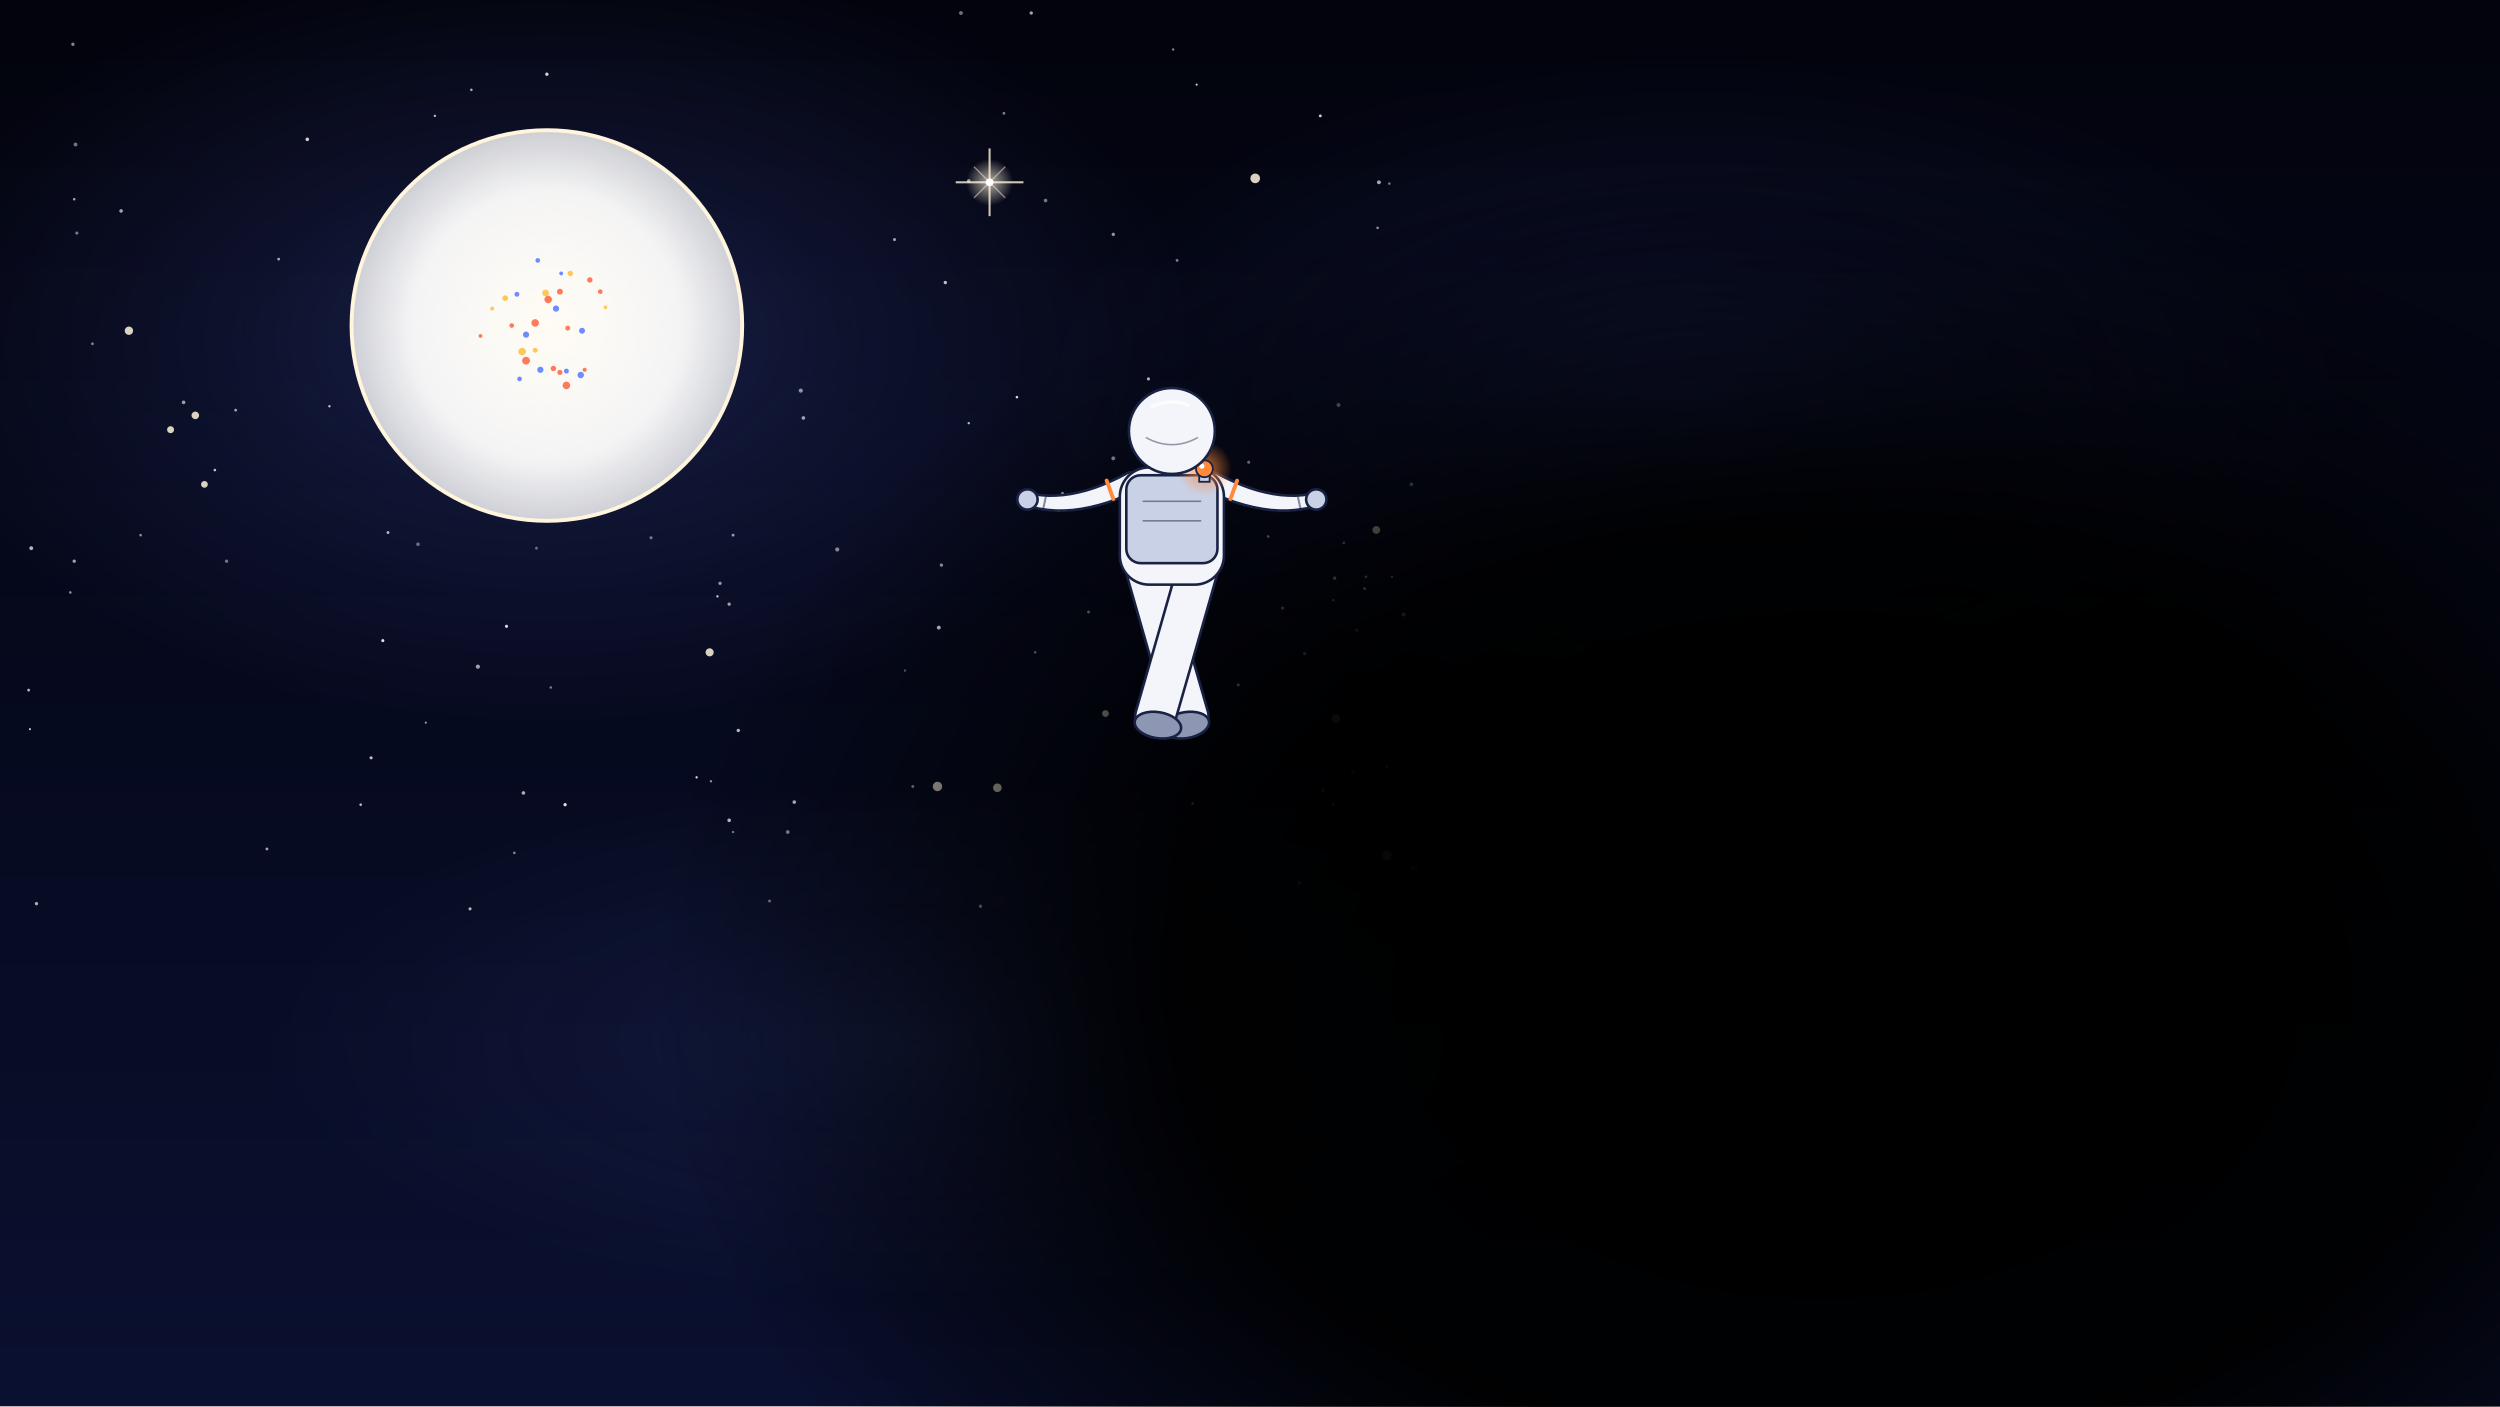
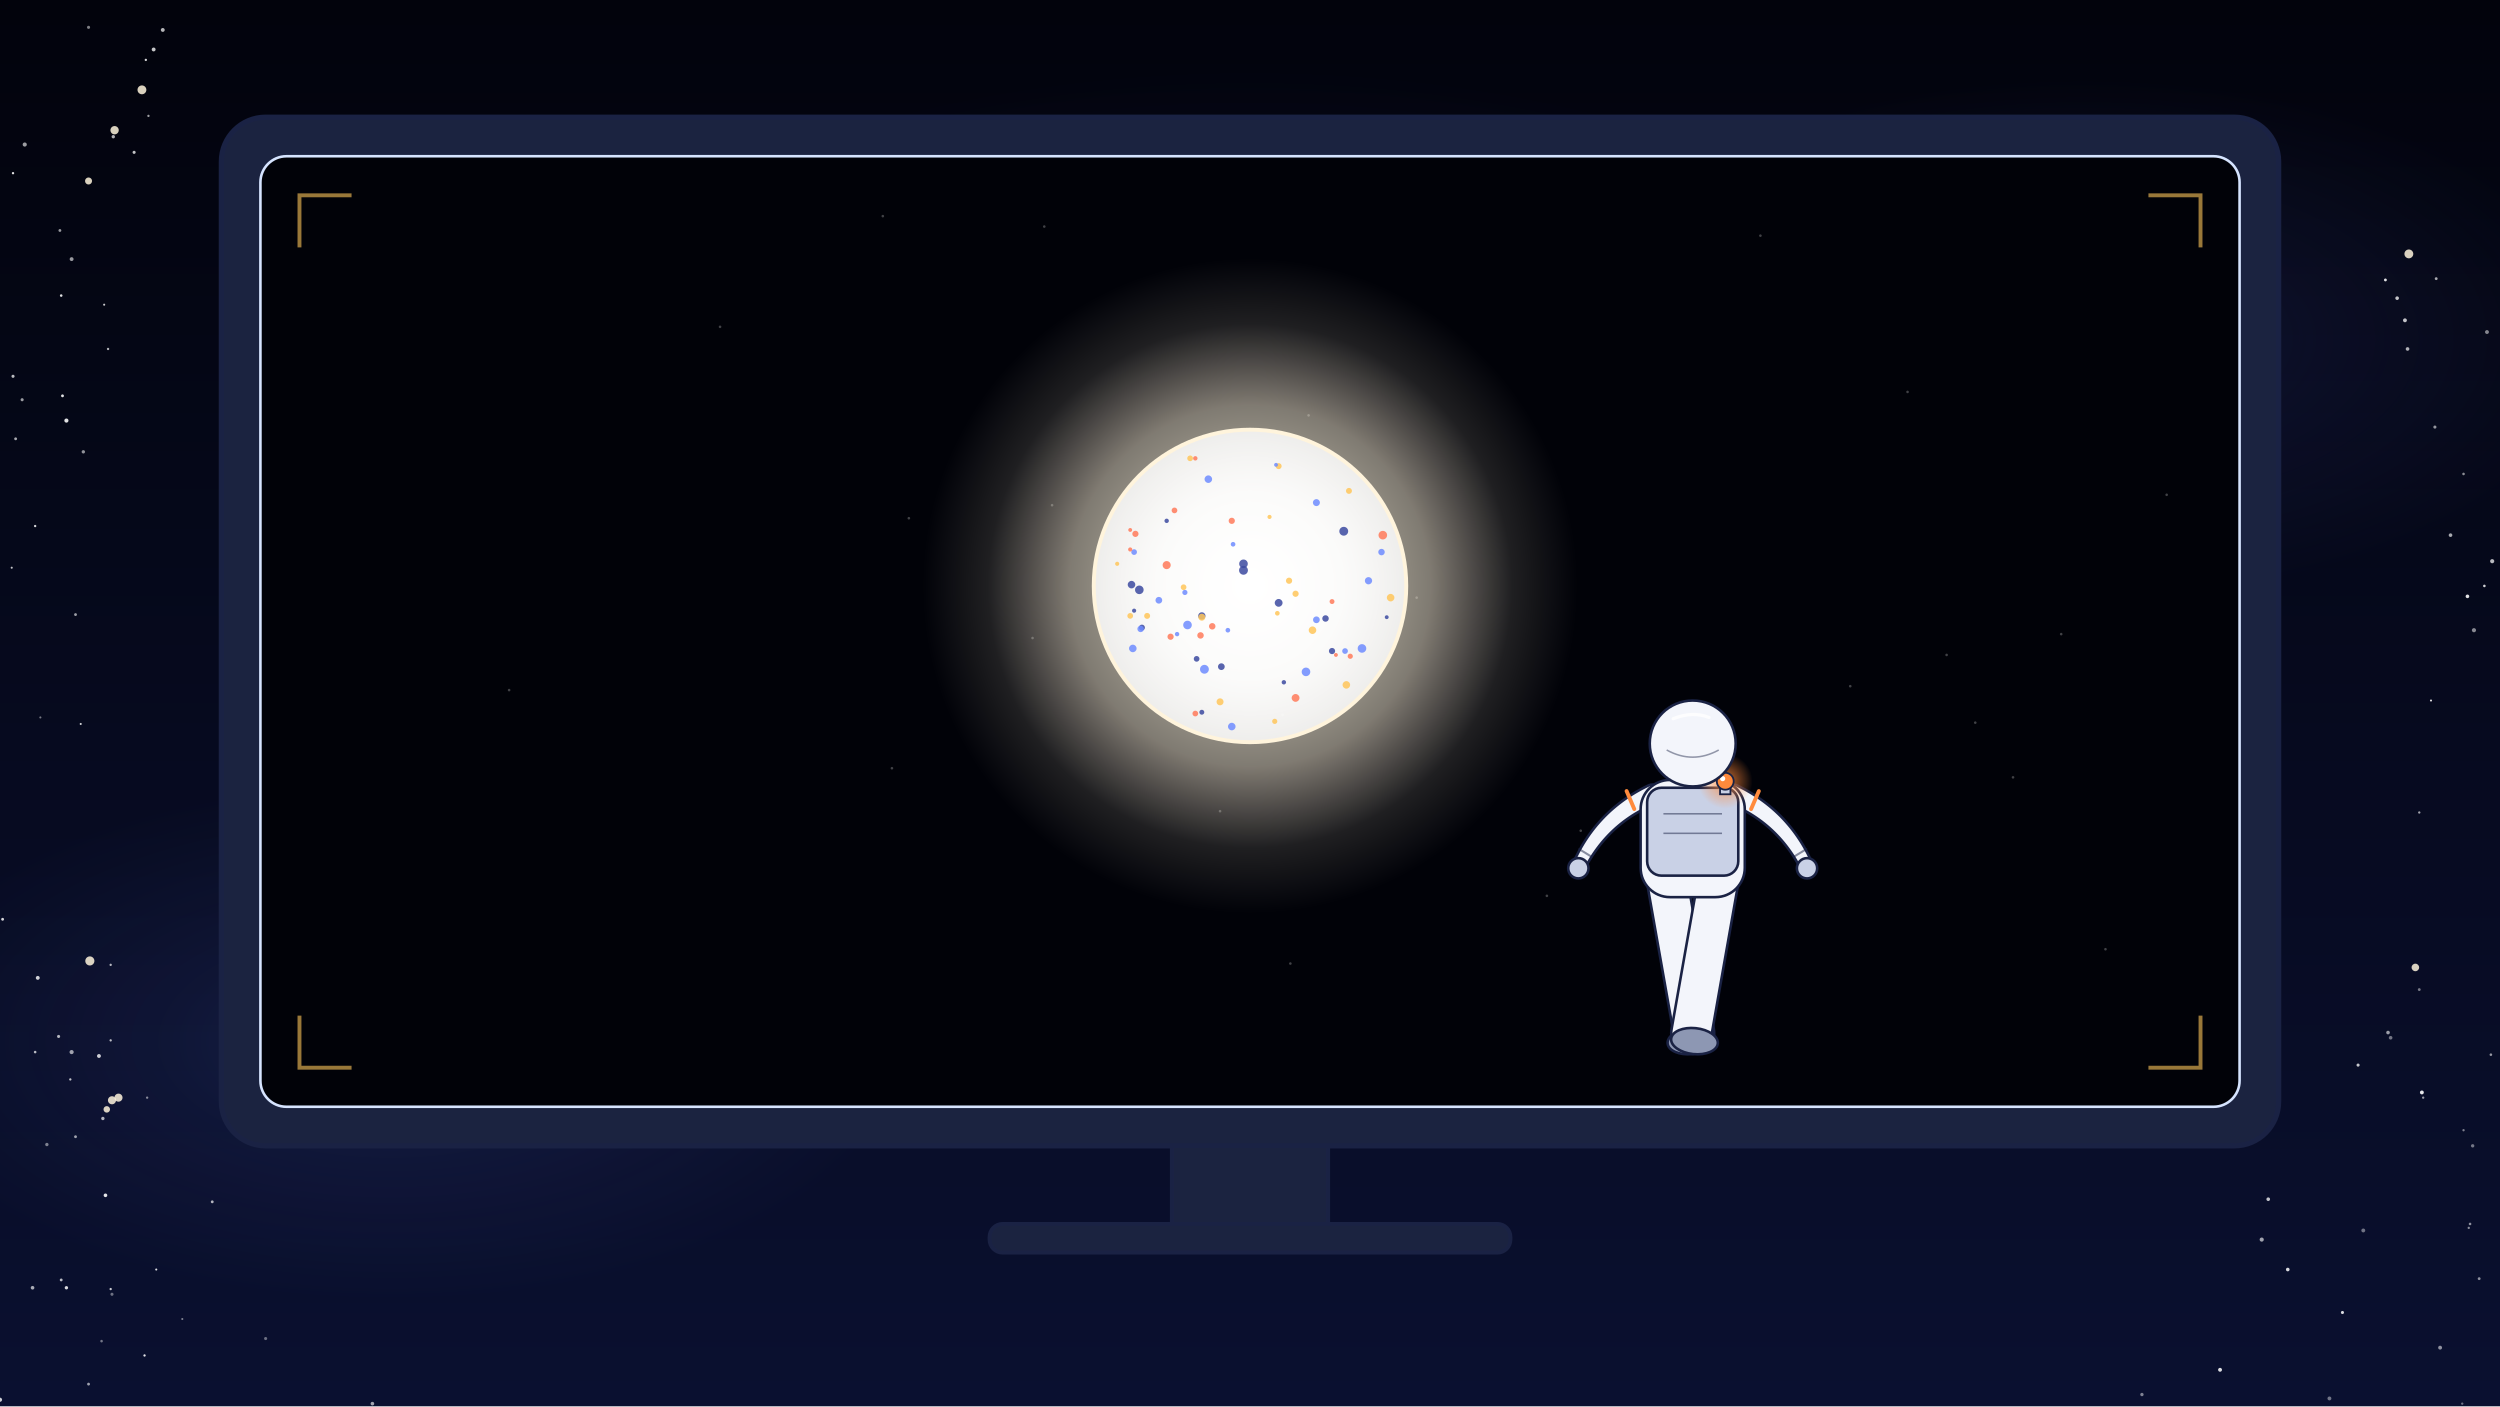
<svg xmlns="http://www.w3.org/2000/svg" viewBox="0 0 1920 1080" width="1920" height="1080">
  <defs>
-     <linearGradient id="u083lg1" x1="0" y1="0" x2="0" y2="1">
+     <linearGradient id="u082lg1" x1="0" y1="0" x2="0" y2="1">
      <stop offset="0" stop-color="#02030c" />
      <stop offset="1" stop-color="#0a1030" />
    </linearGradient>
-     <radialGradient id="u083rg2">
+     <radialGradient id="u082rg2">
+       <stop offset="0" stop-color="#2a3a88" stop-opacity="1" />
+       <stop offset="0.45" stop-color="#2a3a88" stop-opacity="0.45" />
+       <stop offset="1" stop-color="#2a3a88" stop-opacity="0" />
+     </radialGradient>
+     <radialGradient id="u082rg3">
+       <stop offset="0" stop-color="#6f8cff" stop-opacity="1" />
+       <stop offset="0.45" stop-color="#6f8cff" stop-opacity="0.45" />
+       <stop offset="1" stop-color="#6f8cff" stop-opacity="0" />
+     </radialGradient>
+     <radialGradient id="u082rg4">
      <stop offset="0" stop-color="#3c4aa0" stop-opacity="1" />
      <stop offset="0.45" stop-color="#3c4aa0" stop-opacity="0.45" />
      <stop offset="1" stop-color="#3c4aa0" stop-opacity="0" />
    </radialGradient>
-     <radialGradient id="u083rg3">
-       <stop offset="0" stop-color="#2a3a88" stop-opacity="1" />
-       <stop offset="0.45" stop-color="#2a3a88" stop-opacity="0.45" />
-       <stop offset="1" stop-color="#2a3a88" stop-opacity="0" />
-     </radialGradient>
-     <radialGradient id="u083rg4">
-       <stop offset="0" stop-color="#6f8cff" stop-opacity="1" />
-       <stop offset="0.45" stop-color="#6f8cff" stop-opacity="0.45" />
-       <stop offset="1" stop-color="#6f8cff" stop-opacity="0" />
-     </radialGradient>
-     <radialGradient id="u083rg5">
-       <stop offset="0" stop-color="#fff4dc" stop-opacity="0.7" />
+     <radialGradient id="u082rg5">
+       <stop offset="0" stop-color="#fff4dc" stop-opacity="0.9" />
+       <stop offset="0.55" stop-color="#fff4dc" stop-opacity="0.5" />
+       <stop offset="0.8" stop-color="#fff4dc" stop-opacity="0.12" />
      <stop offset="1" stop-color="#fff4dc" stop-opacity="0" />
    </radialGradient>
-     <radialGradient id="u083rg6">
-       <stop offset="0" stop-color="#000000" stop-opacity="1" />
-       <stop offset="0.55" stop-color="#000000" stop-opacity="0.95" />
-       <stop offset="1" stop-color="#000000" stop-opacity="0" />
-     </radialGradient>
-     <radialGradient id="u083rg7">
+     <radialGradient id="u082rg6">
      <stop offset="0" stop-color="#ffffff" stop-opacity="1" />
-       <stop offset="0.7" stop-color="#ffffff" stop-opacity="0.95" />
-       <stop offset="1" stop-color="#ffffff" stop-opacity="0.8" />
-     </radialGradient>
-     <radialGradient id="u083rg8">
-       <stop offset="0" stop-color="#fff4dc" stop-opacity="0.6" />
-       <stop offset="1" stop-color="#fff4dc" stop-opacity="0" />
-     </radialGradient>
-     <radialGradient id="u083rg9">
+       <stop offset="0.6" stop-color="#ffffff" stop-opacity="0.95" />
+       <stop offset="1" stop-color="#ffffff" stop-opacity="0.85" />
+     </radialGradient>
+     <radialGradient id="u082rg7">
      <stop offset="0" stop-color="#ff8a3c" stop-opacity="0.8" />
      <stop offset="1" stop-color="#ff8a3c" stop-opacity="0" />
    </radialGradient>
  </defs>
-   <rect id="u083-sky-bg" width="1920" height="1080" fill="url(#u083lg1)" />
-   <g id="mv-drift-nebula-u083">
-     <ellipse cx="420" cy="260" rx="500" ry="300" fill="url(#u083rg2)" opacity="0.4" />
-   </g>
-   <ellipse cx="1300" cy="300" rx="500" ry="260" fill="url(#u083rg3)" opacity="0.3" />
-   <ellipse cx="700" cy="800" rx="500" ry="200" fill="url(#u083rg4)" opacity="0.12" />
-   <g id="u083-stars-bg">
-     <circle cx="546" cy="600" r="0.9" fill="#fff" opacity="0.59" />
-     <circle cx="54" cy="455" r="1.0" fill="#fff" opacity="0.55" />
-     <circle cx="901" cy="38" r="0.9" fill="#fff" opacity="0.55" />
-     <circle cx="893" cy="333" r="1.3" fill="#fff" opacity="0.85" />
-     <circle cx="253" cy="312" r="0.9" fill="#fff" opacity="0.79" />
-     <circle cx="22" cy="530" r="1.1" fill="#fff" opacity="0.69" />
-     <circle cx="205" cy="652" r="1.1" fill="#fff" opacity="0.63" />
-     <circle cx="1032" cy="417" r="1.1" fill="#fff" opacity="0.52" />
-     <circle cx="1002" cy="502" r="1.3" fill="#fff" opacity="0.68" />
-     <circle cx="1014" cy="89" r="1.1" fill="#fff" opacity="0.81" />
-     <circle cx="723" cy="434" r="1.3" fill="#fff" opacity="0.64" />
-     <circle cx="615" cy="300" r="1.6" fill="#fff" opacity="0.54" />
-     <circle cx="174" cy="431" r="1.3" fill="#fff" opacity="0.43" />
-     <circle cx="277" cy="618" r="1.0" fill="#fff" opacity="0.74" />
-     <circle cx="1069" cy="443" r="1.0" fill="#fff" opacity="0.69" />
-     <circle cx="327" cy="555" r="0.8" fill="#fff" opacity="0.62" />
-     <circle cx="695" cy="515" r="0.9" fill="#fff" opacity="0.43" />
-     <circle cx="500" cy="413" r="1.2" fill="#fff" opacity="0.43" />
-     <circle cx="294" cy="492" r="1.2" fill="#fff" opacity="0.87" />
-     <circle cx="57" cy="431" r="1.3" fill="#fff" opacity="0.62" />
-     <circle cx="71" cy="264" r="1.1" fill="#fff" opacity="0.48" />
-     <circle cx="919" cy="65" r="0.8" fill="#fff" opacity="0.85" />
-     <circle cx="1048" cy="452" r="1.2" fill="#fff" opacity="0.76" />
-     <circle cx="59" cy="179" r="1.2" fill="#fff" opacity="0.46" />
-     <circle cx="974" cy="412" r="1.0" fill="#fff" opacity="0.70" />
-     <circle cx="925" cy="453" r="1.5" fill="#fff" opacity="0.79" />
-     <circle cx="605" cy="639" r="1.5" fill="#fff" opacity="0.54" />
-     <circle cx="236" cy="107" r="1.4" fill="#fff" opacity="0.80" />
-     <circle cx="591" cy="692" r="1.1" fill="#fff" opacity="0.51" />
-     <circle cx="389" cy="481" r="1.2" fill="#fff" opacity="0.86" />
-     <circle cx="402" cy="609" r="1.4" fill="#fff" opacity="0.66" />
-     <circle cx="1078" cy="472" r="1.5" fill="#fff" opacity="0.90" />
-     <circle cx="781" cy="305" r="1.0" fill="#fff" opacity="0.87" />
-     <circle cx="395" cy="655" r="1.0" fill="#fff" opacity="0.51" />
-     <circle cx="1024" cy="461" r="0.9" fill="#fff" opacity="0.63" />
-     <circle cx="721" cy="482" r="1.5" fill="#fff" opacity="0.89" />
-     <circle cx="1084" cy="372" r="1.4" fill="#fff" opacity="0.47" />
-     <circle cx="214" cy="199" r="1.1" fill="#fff" opacity="0.62" />
-     <circle cx="951" cy="526" r="1.2" fill="#fff" opacity="0.88" />
-     <circle cx="1088" cy="666" r="1.0" fill="#fff" opacity="0.56" />
-     <circle cx="58" cy="111" r="1.5" fill="#fff" opacity="0.44" />
-     <circle cx="738" cy="10" r="1.5" fill="#fff" opacity="0.43" />
-     <circle cx="701" cy="604" r="1.1" fill="#fff" opacity="0.63" />
-     <circle cx="1016" cy="607" r="1.5" fill="#fff" opacity="0.69" />
-     <circle cx="916" cy="617" r="1.2" fill="#fff" opacity="0.74" />
-     <circle cx="744" cy="139" r="1.4" fill="#fff" opacity="0.60" />
-     <circle cx="855" cy="352" r="1.5" fill="#fff" opacity="0.61" />
-     <circle cx="855" cy="180" r="1.3" fill="#fff" opacity="0.57" />
-     <circle cx="56" cy="34" r="1.3" fill="#fff" opacity="0.51" />
-     <circle cx="321" cy="418" r="1.4" fill="#fff" opacity="0.40" />
-     <circle cx="423" cy="528" r="1.0" fill="#fff" opacity="0.45" />
-     <circle cx="1028" cy="311" r="1.5" fill="#fff" opacity="0.42" />
-     <circle cx="551" cy="458" r="0.9" fill="#fff" opacity="0.79" />
-     <circle cx="567" cy="561" r="1.3" fill="#fff" opacity="0.76" />
-     <circle cx="1039" cy="593" r="1.6" fill="#fff" opacity="0.45" />
-     <circle cx="108" cy="411" r="1.0" fill="#fff" opacity="0.55" />
-     <circle cx="535" cy="597" r="0.9" fill="#fff" opacity="0.87" />
-     <circle cx="361" cy="698" r="1.2" fill="#fff" opacity="0.69" />
-     <circle cx="298" cy="409" r="1.1" fill="#fff" opacity="0.73" />
-     <circle cx="24" cy="421" r="1.5" fill="#fff" opacity="0.69" />
-     <circle cx="744" cy="325" r="0.9" fill="#fff" opacity="0.74" />
-     <circle cx="93" cy="162" r="1.4" fill="#fff" opacity="0.62" />
-     <circle cx="560" cy="464" r="1.3" fill="#fff" opacity="0.60" />
-     <circle cx="803" cy="154" r="1.4" fill="#fff" opacity="0.45" />
-     <circle cx="165" cy="361" r="1.0" fill="#fff" opacity="0.76" />
-     <circle cx="924" cy="339" r="0.9" fill="#fff" opacity="0.40" />
-     <circle cx="434" cy="618" r="1.3" fill="#fff" opacity="0.85" />
-     <circle cx="887" cy="525" r="1.4" fill="#fff" opacity="0.44" />
-     <circle cx="285" cy="582" r="1.2" fill="#fff" opacity="0.74" />
-     <circle cx="687" cy="184" r="1.2" fill="#fff" opacity="0.60" />
-     <circle cx="412" cy="421" r="1.1" fill="#fff" opacity="0.41" />
-     <circle cx="795" cy="501" r="0.9" fill="#fff" opacity="0.65" />
-     <circle cx="792" cy="10" r="1.3" fill="#fff" opacity="0.64" />
-     <circle cx="813" cy="392" r="1.3" fill="#fff" opacity="0.74" />
-     <circle cx="919" cy="425" r="1.1" fill="#fff" opacity="0.55" />
-     <circle cx="882" cy="291" r="1.2" fill="#fff" opacity="0.83" />
-     <circle cx="420" cy="57" r="1.3" fill="#fff" opacity="0.83" />
-     <circle cx="904" cy="200" r="1.1" fill="#fff" opacity="0.48" />
-     <circle cx="1059" cy="140" r="1.5" fill="#fff" opacity="0.65" />
-     <circle cx="816" cy="379" r="1.2" fill="#fff" opacity="0.70" />
-     <circle cx="1024" cy="618" r="1.1" fill="#fff" opacity="0.86" />
-     <circle cx="367" cy="512" r="1.6" fill="#fff" opacity="0.62" />
-     <circle cx="771" cy="87" r="1.1" fill="#fff" opacity="0.48" />
-     <circle cx="1085" cy="667" r="1.2" fill="#fff" opacity="0.79" />
-     <circle cx="334" cy="89" r="0.9" fill="#fff" opacity="0.75" />
-     <circle cx="563" cy="639" r="0.9" fill="#fff" opacity="0.51" />
-     <circle cx="1042" cy="484" r="1.3" fill="#fff" opacity="0.52" />
-     <circle cx="563" cy="411" r="1.1" fill="#fff" opacity="0.59" />
-     <circle cx="836" cy="470" r="1.1" fill="#fff" opacity="0.59" />
-     <circle cx="553" cy="448" r="1.3" fill="#fff" opacity="0.56" />
-     <circle cx="181" cy="315" r="1.1" fill="#fff" opacity="0.61" />
-     <circle cx="1025" cy="444" r="1.3" fill="#fff" opacity="0.75" />
-     <circle cx="959" cy="355" r="1.2" fill="#fff" opacity="0.68" />
-     <circle cx="57" cy="153" r="1.0" fill="#fff" opacity="0.64" />
-     <circle cx="985" cy="467" r="1.2" fill="#fff" opacity="0.62" />
-     <circle cx="726" cy="217" r="1.3" fill="#fff" opacity="0.75" />
-     <circle cx="23" cy="560" r="0.8" fill="#fff" opacity="0.82" />
-     <circle cx="1065" cy="589" r="1.2" fill="#fff" opacity="0.66" />
-     <circle cx="643" cy="422" r="1.6" fill="#fff" opacity="0.51" />
-     <circle cx="617" cy="321" r="1.4" fill="#fff" opacity="0.61" />
-     <circle cx="1058" cy="175" r="1.0" fill="#fff" opacity="0.58" />
-     <circle cx="753" cy="696" r="1.3" fill="#fff" opacity="0.66" />
-     <circle cx="998" cy="678" r="1.6" fill="#fff" opacity="0.78" />
-     <circle cx="141" cy="309" r="1.4" fill="#fff" opacity="0.59" />
-     <circle cx="560" cy="630" r="1.4" fill="#fff" opacity="0.76" />
-     <circle cx="28" cy="694" r="1.3" fill="#fff" opacity="0.66" />
-     <circle cx="362" cy="69" r="1.0" fill="#fff" opacity="0.65" />
-     <circle cx="1067" cy="141" r="1.0" fill="#fff" opacity="0.46" />
-     <circle cx="610" cy="616" r="1.4" fill="#fff" opacity="0.79" />
-     <circle cx="1049" cy="443" r="1.0" fill="#fff" opacity="0.78" />
-   </g>
-   <g id="mv-glint-s1-u083">
-     <circle cx="766" cy="605" r="3.3" fill="#fff4dc" opacity=".85" />
-     <circle cx="1026" cy="552" r="3.3" fill="#fff4dc" opacity=".85" />
-     <circle cx="99" cy="254" r="3.2" fill="#fff4dc" opacity=".85" />
-     <circle cx="964" cy="137" r="3.7" fill="#fff4dc" opacity=".85" />
-   </g>
-   <g id="mv-glint-s2-u083">
-     <circle cx="720" cy="604" r="3.6" fill="#fff4dc" opacity=".85" />
-     <circle cx="545" cy="501" r="3.1" fill="#fff4dc" opacity=".85" />
-     <circle cx="131" cy="330" r="2.7" fill="#fff4dc" opacity=".85" />
-     <circle cx="1057" cy="407" r="3.0" fill="#fff4dc" opacity=".85" />
-   </g>
-   <g id="mv-glint-s3-u083">
-     <circle cx="157" cy="372" r="2.6" fill="#fff4dc" opacity=".85" />
-     <circle cx="1065" cy="657" r="3.6" fill="#fff4dc" opacity=".85" />
-     <circle cx="849" cy="548" r="2.6" fill="#fff4dc" opacity=".85" />
-     <circle cx="150" cy="319" r="2.9" fill="#fff4dc" opacity=".85" />
+   <rect id="u082-sky-bg" width="1920" height="1080" fill="url(#u082lg1)" />
+   <g id="mv-drift-nebula-u082">
+     <ellipse cx="960" cy="470" rx="700" ry="420" fill="url(#u082rg2)" opacity="0.35" />
+   </g>
+   <ellipse cx="300" cy="800" rx="400" ry="200" fill="url(#u082rg3)" opacity="0.15" />
+   <ellipse cx="1600" cy="260" rx="400" ry="200" fill="url(#u082rg4)" opacity="0.25" />
+   <g id="u082-stars-bg">
+     <circle cx="51" cy="323" r="1.6" fill="#fff" opacity="0.88" />
+     <circle cx="10" cy="133" r="0.9" fill="#fff" opacity="0.89" />
+     <circle cx="51" cy="989" r="1.3" fill="#fff" opacity="0.85" />
+     <circle cx="1899" cy="880" r="1.3" fill="#fff" opacity="0.44" />
+     <circle cx="1904" cy="982" r="1.1" fill="#fff" opacity="0.54" />
+     <circle cx="1705" cy="1052" r="1.5" fill="#fff" opacity="0.86" />
+     <circle cx="1832" cy="215" r="1.1" fill="#fff" opacity="0.89" />
+     <circle cx="1841" cy="229" r="1.4" fill="#fff" opacity="0.76" />
+     <circle cx="1867" cy="538" r="0.8" fill="#fff" opacity="0.86" />
+     <circle cx="46" cy="177" r="1.1" fill="#fff" opacity="0.59" />
+     <circle cx="19" cy="111" r="1.6" fill="#fff" opacity="0.61" />
+     <circle cx="2" cy="706" r="1.1" fill="#fff" opacity="0.83" />
+     <circle cx="9" cy="436" r="0.8" fill="#fff" opacity="0.76" />
+     <circle cx="1799" cy="1008" r="1.2" fill="#fff" opacity="0.84" />
+     <circle cx="1834" cy="793" r="1.4" fill="#fff" opacity="0.60" />
+     <circle cx="1858" cy="760" r="1.1" fill="#fff" opacity="0.45" />
+     <circle cx="163" cy="923" r="1.1" fill="#fff" opacity="0.69" />
+     <circle cx="1892" cy="868" r="0.9" fill="#fff" opacity="0.48" />
+     <circle cx="29" cy="751" r="1.5" fill="#fff" opacity="0.81" />
+     <circle cx="78" cy="1030" r="1.0" fill="#fff" opacity="0.43" />
+     <circle cx="10" cy="289" r="1.2" fill="#fff" opacity="0.73" />
+     <circle cx="79" cy="859" r="1.3" fill="#fff" opacity="0.69" />
+     <circle cx="1811" cy="818" r="1.2" fill="#fff" opacity="0.77" />
+     <circle cx="12" cy="337" r="1.1" fill="#fff" opacity="0.65" />
+     <circle cx="1908" cy="450" r="1.0" fill="#fff" opacity="0.81" />
+     <circle cx="1815" cy="945" r="1.5" fill="#fff" opacity="0.42" />
+     <circle cx="114" cy="89" r="0.9" fill="#fff" opacity="0.61" />
+     <circle cx="1836" cy="797" r="1.4" fill="#fff" opacity="0.43" />
+     <circle cx="1849" cy="268" r="1.4" fill="#fff" opacity="0.68" />
+     <circle cx="1900" cy="484" r="1.6" fill="#fff" opacity="0.52" />
+     <circle cx="1914" cy="431" r="1.6" fill="#fff" opacity="0.72" />
+     <circle cx="62" cy="556" r="0.8" fill="#fff" opacity="0.82" />
+     <circle cx="48" cy="304" r="1.1" fill="#fff" opacity="0.88" />
+     <circle cx="1871" cy="214" r="1.1" fill="#fff" opacity="0.65" />
+     <circle cx="55" cy="808" r="1.6" fill="#fff" opacity="0.61" />
+     <circle cx="1870" cy="328" r="1.2" fill="#fff" opacity="0.57" />
+     <circle cx="83" cy="268" r="0.9" fill="#fff" opacity="0.71" />
+     <circle cx="1913" cy="810" r="1.0" fill="#fff" opacity="0.58" />
+     <circle cx="86" cy="994" r="1.2" fill="#fff" opacity="0.41" />
+     <circle cx="55" cy="199" r="1.5" fill="#fff" opacity="0.59" />
+     <circle cx="1742" cy="921" r="1.4" fill="#fff" opacity="0.76" />
+     <circle cx="1645" cy="1071" r="1.3" fill="#fff" opacity="0.48" />
+     <circle cx="1757" cy="975" r="1.4" fill="#fff" opacity="0.84" />
+     <circle cx="80" cy="234" r="0.8" fill="#fff" opacity="0.79" />
+     <circle cx="27" cy="808" r="1.0" fill="#fff" opacity="0.72" />
+     <circle cx="112" cy="46" r="0.9" fill="#fff" opacity="0.84" />
+     <circle cx="47" cy="227" r="1.0" fill="#fff" opacity="0.86" />
+     <circle cx="1874" cy="1035" r="1.5" fill="#fff" opacity="0.54" />
+     <circle cx="1897" cy="940" r="1.0" fill="#fff" opacity="0.55" />
+     <circle cx="64" cy="347" r="1.3" fill="#fff" opacity="0.56" />
+     <circle cx="140" cy="1013" r="0.8" fill="#fff" opacity="0.47" />
+     <circle cx="118" cy="38" r="1.5" fill="#fff" opacity="0.77" />
+     <circle cx="85" cy="990" r="0.9" fill="#fff" opacity="0.77" />
+     <circle cx="204" cy="1028" r="1.2" fill="#fff" opacity="0.40" />
+     <circle cx="1892" cy="364" r="1.0" fill="#fff" opacity="0.54" />
+     <circle cx="111" cy="1041" r="0.9" fill="#fff" opacity="0.89" />
+     <circle cx="1891" cy="1078" r="0.9" fill="#fff" opacity="0.41" />
+     <circle cx="87" cy="105" r="1.3" fill="#fff" opacity="0.69" />
+     <circle cx="1789" cy="1074" r="1.5" fill="#fff" opacity="0.42" />
+     <circle cx="58" cy="472" r="1.1" fill="#fff" opacity="0.60" />
+     <circle cx="27" cy="404" r="0.9" fill="#fff" opacity="0.84" />
+     <circle cx="45" cy="796" r="1.2" fill="#fff" opacity="0.69" />
+     <circle cx="1860" cy="839" r="1.5" fill="#fff" opacity="0.90" />
+     <circle cx="25" cy="989" r="1.4" fill="#fff" opacity="0.65" />
+     <circle cx="1861" cy="843" r="0.9" fill="#fff" opacity="0.58" />
+     <circle cx="85" cy="799" r="0.9" fill="#fff" opacity="0.72" />
+     <circle cx="103" cy="117" r="1.2" fill="#fff" opacity="0.76" />
+     <circle cx="54" cy="829" r="0.9" fill="#fff" opacity="0.74" />
+     <circle cx="68" cy="1063" r="1.1" fill="#fff" opacity="0.61" />
+     <circle cx="1737" cy="952" r="1.6" fill="#fff" opacity="0.62" />
+     <circle cx="31" cy="551" r="0.8" fill="#fff" opacity="0.46" />
+     <circle cx="17" cy="307" r="1.2" fill="#fff" opacity="0.60" />
+     <circle cx="1858" cy="624" r="0.9" fill="#fff" opacity="0.63" />
+     <circle cx="120" cy="975" r="0.8" fill="#fff" opacity="0.85" />
+     <circle cx="1910" cy="255" r="1.5" fill="#fff" opacity="0.51" />
+     <circle cx="47" cy="983" r="1.1" fill="#fff" opacity="0.71" />
+     <circle cx="36" cy="879" r="1.3" fill="#fff" opacity="0.47" />
+     <circle cx="1896" cy="943" r="0.9" fill="#fff" opacity="0.52" />
+     <circle cx="76" cy="811" r="1.5" fill="#fff" opacity="0.80" />
+     <circle cx="58" cy="873" r="1.1" fill="#fff" opacity="0.61" />
+     <circle cx="113" cy="843" r="0.9" fill="#fff" opacity="0.51" />
+     <circle cx="125" cy="23" r="1.5" fill="#fff" opacity="0.71" />
+     <circle cx="68" cy="21" r="1.2" fill="#fff" opacity="0.49" />
+     <circle cx="1882" cy="411" r="1.4" fill="#fff" opacity="0.65" />
+     <circle cx="286" cy="1078" r="1.4" fill="#fff" opacity="0.62" />
+     <circle cx="1847" cy="246" r="1.5" fill="#fff" opacity="0.76" />
+     <circle cx="1895" cy="458" r="1.4" fill="#fff" opacity="0.88" />
+     <circle cx="81" cy="918" r="1.4" fill="#fff" opacity="0.89" />
+     <circle cx="0" cy="1075" r="1.6" fill="#fff" opacity="0.79" />
+     <circle cx="85" cy="741" r="0.9" fill="#fff" opacity="0.70" />
+   </g>
+   <g id="mv-glint-s1-u082">
+     <circle cx="86" cy="845" r="3.1" fill="#fff4dc" opacity=".85" />
+     <circle cx="68" cy="139" r="2.7" fill="#fff4dc" opacity=".85" />
+     <circle cx="69" cy="738" r="3.5" fill="#fff4dc" opacity=".85" />
+   </g>
+   <g id="mv-glint-s2-u082">
+     <circle cx="1855" cy="743" r="2.9" fill="#fff4dc" opacity=".85" />
+     <circle cx="82" cy="852" r="2.5" fill="#fff4dc" opacity=".85" />
+     <circle cx="1850" cy="195" r="3.4" fill="#fff4dc" opacity=".85" />
+   </g>
+   <g id="mv-glint-s3-u082">
+     <circle cx="91" cy="843" r="3.1" fill="#fff4dc" opacity=".85" />
+     <circle cx="109" cy="69" r="3.4" fill="#fff4dc" opacity=".85" />
+     <circle cx="88" cy="100" r="3.2" fill="#fff4dc" opacity=".85" />
+   </g>
+   <g id="u082-simulation-screen">
+     <rect x="170" y="90" width="1580" height="790" rx="34" fill="#1b2340" stroke="#1a2244" stroke-width="4" />
+     <rect x="200" y="120" width="1520" height="730" rx="20" fill="#010208" stroke="#d6e4ff" stroke-width="2" opacity="1" />
+     <path d="M230 190V150H270" fill="none" stroke="#ffc65a" stroke-width="3" opacity=".6" />
+     <path d="M1650 150H1690V190" fill="none" stroke="#ffc65a" stroke-width="3" opacity=".6" />
+     <path d="M230 780V820H270" fill="none" stroke="#ffc65a" stroke-width="3" opacity=".6" />
+     <path d="M1650 820H1690V780" fill="none" stroke="#ffc65a" stroke-width="3" opacity=".6" />
+     <rect x="900" y="880" width="120" height="70" fill="#1b2340" stroke="#1a2244" stroke-width="3" />
+     <rect x="760" y="940" width="400" height="22" rx="10" fill="#1b2340" stroke="#1a2244" stroke-width="3" />
  </g>
  <g>
-     <circle cx="760" cy="140" r="18" fill="url(#u083rg5)" />
-     <path d="M734.0 140H786.0M760 114.0V166.0" stroke="#fff4dc" stroke-width="1.6" opacity=".8" />
-     <path d="M748 128L772 152M748 152L772 128" stroke="#fff4dc" stroke-width="1" opacity=".5" />
-     <circle cx="760" cy="140" r="3.0" fill="#fff" />
-   </g>
-   <g id="mv-fade-darkness-ahead-u083" data-from=".35" data-to="1" data-dur="2.6" data-delay=".3">
-     <ellipse cx="1400" cy="760" rx="900" ry="640" fill="url(#u083rg6)" />
-   </g>
-   <g id="mv-morph-sky-window-u083" data-delay=".4" data-dur="3.2">
-     <path d="M270 250A150 150 0 1 1 570 250A150 150 0 1 1 270 250Z" fill="url(#u083rg7)" stroke="#fff4dc" stroke-width="3" />
-     <path d="M358 250A62 62 0 1 1 482 250A62 62 0 1 1 358 250Z" fill="url(#u083rg7)" stroke="#fff4dc" stroke-width="3" opacity="0" />
-   </g>
-   <circle cx="420" cy="250" r="120" fill="url(#u083rg8)" opacity=".5" />
-   <g id="u083-sky-window-stars">
-     <circle cx="465" cy="236" r="1.4" fill="#ffc65a" />
-     <circle cx="435" cy="285" r="1.9" fill="#6f8cff" />
-     <circle cx="425" cy="283" r="2.1" fill="#ff7a5a" />
-     <circle cx="404" cy="257" r="2.4" fill="#6f8cff" />
-     <circle cx="419" cy="225" r="2.6" fill="#ffc65a" />
-     <circle cx="427" cy="237" r="2.4" fill="#6f8cff" />
-     <circle cx="411" cy="269" r="1.9" fill="#ffc65a" />
-     <circle cx="430" cy="224" r="2.3" fill="#ff7a5a" />
-     <circle cx="461" cy="224" r="1.8" fill="#ff7a5a" />
-     <circle cx="436" cy="252" r="1.9" fill="#ff7a5a" />
-     <circle cx="430" cy="286" r="2.0" fill="#ff7a5a" />
-     <circle cx="397" cy="226" r="1.9" fill="#6f8cff" />
-     <circle cx="404" cy="277" r="3.0" fill="#ff7a5a" />
-     <circle cx="453" cy="215" r="2.1" fill="#ff7a5a" />
-     <circle cx="413" cy="200" r="1.8" fill="#6f8cff" />
-     <circle cx="388" cy="229" r="2.2" fill="#ffc65a" />
-     <circle cx="415" cy="284" r="2.4" fill="#6f8cff" />
-     <circle cx="431" cy="210" r="1.5" fill="#6f8cff" />
-     <circle cx="447" cy="254" r="2.3" fill="#6f8cff" />
-     <circle cx="411" cy="248" r="2.9" fill="#ff7a5a" />
-     <circle cx="369" cy="258" r="1.5" fill="#ff7a5a" />
-     <circle cx="435" cy="296" r="2.9" fill="#ff7a5a" />
-     <circle cx="421" cy="230" r="2.9" fill="#ff7a5a" />
-     <circle cx="378" cy="237" r="1.5" fill="#ffc65a" />
-     <circle cx="393" cy="250" r="1.8" fill="#ff7a5a" />
-     <circle cx="401" cy="270" r="2.9" fill="#ffc65a" />
-     <circle cx="446" cy="288" r="2.5" fill="#6f8cff" />
-     <circle cx="438" cy="210" r="2.1" fill="#ffc65a" />
-     <circle cx="449" cy="284" r="1.6" fill="#ff7a5a" />
-     <circle cx="399" cy="291" r="1.8" fill="#6f8cff" />
-   </g>
-   <g id="mv-path-fall-astronaut-u083" data-path="M900 430C1000 470 1120 560 1220 640" data-rot="0" data-delay="0.3" data-dur="4.6">
-     <g id="mv-breathe-astronaut-u083">
-       <path d="M881.0 440.0L896.8 495.3L912.7 550.5" fill="none" stroke="#1a2244" stroke-width="33.0" stroke-linecap="round" stroke-linejoin="round" />
-       <path d="M881.0 440.0L896.8 495.3L912.7 550.5" fill="none" stroke="#f3f5fb" stroke-width="29.0" stroke-linecap="round" stroke-linejoin="round" />
-       <ellipse cx="909.7" cy="556.5" rx="18.0" ry="10.0" fill="#8d97b3" stroke="#1a2244" stroke-width="2.0" transform="rotate(-9.6 912.7 550.5)" />
-       <path d="M919.0 440.0L903.2 495.3L887.3 550.5" fill="none" stroke="#1a2244" stroke-width="33.0" stroke-linecap="round" stroke-linejoin="round" />
-       <path d="M919.0 440.0L903.2 495.3L887.3 550.5" fill="none" stroke="#f3f5fb" stroke-width="29.0" stroke-linecap="round" stroke-linejoin="round" />
-       <ellipse cx="890.3" cy="556.5" rx="18.0" ry="10.0" fill="#8d97b3" stroke="#1a2244" stroke-width="2.0" transform="rotate(9.6 887.3 550.5)" />
-       <g class="mv mv-limb-astronaut-right-arm-1" data-pivot="869.2 370.0">
-         <path d="M865.9,363.3 L859.2,366.8 L852.7,369.8 L846.4,372.5 L840.2,374.8 L834.1,376.7 L828.1,378.2 L822.2,379.4 L816.5,380.2 L810.8,380.6 L805.3,380.7 L799.8,380.3 L794.2,379.6 A5.0,5.0 0 0 0 792.4,389.5 L798.3,390.7 L804.5,391.6 L810.8,392.1 L817.3,392.1 L823.8,391.7 L830.5,390.8 L837.3,389.5 L844.2,387.8 L851.2,385.7 L858.3,383.1 L865.5,380.1 L872.6,376.7 A7.5,7.5 0 0 0 865.9,363.3Z" fill="#f3f5fb" stroke="#1a2244" stroke-width="2.00" stroke-linejoin="round" />
-         <path d="M803.3,381.0 L801.0,391.8" stroke="#1a2244" stroke-width="1.60" stroke-linecap="round" opacity=".5" />
-         <circle cx="789.1" cy="383.6" r="7.8" fill="#c9d1e6" stroke="#1a2244" stroke-width="2.00" />
-         <path d="M849.9 369.1L855.0 383.2" stroke="#ff8a3c" stroke-width="3.0" stroke-linecap="round" />
-       </g>
-       <g class="mv mv-limb-astronaut-left-arm-1" data-pivot="930.8 370.0">
-         <path d="M927.4,376.7 L934.5,380.1 L941.7,383.1 L948.8,385.7 L955.8,387.8 L962.7,389.5 L969.5,390.8 L976.2,391.7 L982.7,392.1 L989.2,392.1 L995.5,391.6 L1001.7,390.7 L1007.6,389.5 A5.0,5.0 0 0 0 1005.8,379.6 L1000.2,380.3 L994.7,380.7 L989.2,380.6 L983.5,380.2 L977.8,379.4 L971.9,378.2 L965.9,376.7 L959.8,374.8 L953.6,372.5 L947.3,369.8 L940.8,366.8 L934.1,363.3 A7.5,7.5 0 0 0 927.4,376.7Z" fill="#f3f5fb" stroke="#1a2244" stroke-width="2.00" stroke-linejoin="round" />
-         <path d="M999.0,391.8 L996.7,381.0" stroke="#1a2244" stroke-width="1.60" stroke-linecap="round" opacity=".5" />
-         <circle cx="1010.9" cy="383.6" r="7.8" fill="#c9d1e6" stroke="#1a2244" stroke-width="2.00" />
-         <path d="M945.0 383.2L950.1 369.1" stroke="#ff8a3c" stroke-width="3.0" stroke-linecap="round" />
-       </g>
-       <rect x="860.0" y="359.0" width="80.0" height="90.0" rx="22.5" fill="#f3f5fb" stroke="#1a2244" stroke-width="2.0" />
-       <rect x="865.0" y="365.0" width="70.0" height="67.5" rx="11.0" fill="#c9d1e6" stroke="#1a2244" stroke-width="2.0" />
-       <path d="M877.5 385.0H922.5M877.5 400.0H922.5" stroke="#1a2244" stroke-width="1.2" opacity=".5" />
-       <g id="mv-beacon-astronaut-backpack-u083">
-         <circle cx="925.0" cy="360.0" r="21.0" fill="url(#u083rg9)" />
-         <rect x="921.0" y="360.0" width="8.0" height="10.0" fill="#c9d1e6" stroke="#1a2244" stroke-width="1.4" />
-         <circle cx="925.0" cy="360.0" r="6.5" fill="#ff8a3c" stroke="#1a2244" stroke-width="1.4" />
-         <circle cx="923.0" cy="358.0" r="2.0" fill="#fff" />
-       </g>
-       <g id="mv-nod-astronaut-helmet-u083">
-         <circle cx="900.0" cy="331.0" r="33.0" fill="#f3f5fb" stroke="#1a2244" stroke-width="2.0" />
-         <path d="M880.0 336.0Q900.0 347.0 920.0 336.0" fill="none" stroke="#1a2244" stroke-width="1.2" opacity=".45" />
-         <path d="M885.0 312.0Q900.0 306.0 912.5 311.0" fill="none" stroke="#ffffff" stroke-width="2.5" stroke-linecap="round" opacity=".8" />
-       </g>
+     <circle cx="802" cy="174" r="1" fill="#fff" opacity=".25" />
+     <circle cx="1214" cy="638" r="1" fill="#fff" opacity=".25" />
+     <circle cx="391" cy="530" r="1" fill="#fff" opacity=".25" />
+     <circle cx="678" cy="166" r="1" fill="#fff" opacity=".25" />
+     <circle cx="1583" cy="487" r="1" fill="#fff" opacity=".25" />
+     <circle cx="1517" cy="555" r="1" fill="#fff" opacity=".25" />
+     <circle cx="553" cy="251" r="1" fill="#fff" opacity=".25" />
+     <circle cx="1617" cy="729" r="1" fill="#fff" opacity=".25" />
+     <circle cx="1465" cy="301" r="1" fill="#fff" opacity=".25" />
+     <circle cx="1352" cy="181" r="1" fill="#fff" opacity=".25" />
+     <circle cx="1088" cy="459" r="1" fill="#fff" opacity=".25" />
+     <circle cx="698" cy="398" r="1" fill="#fff" opacity=".25" />
+     <circle cx="808" cy="388" r="1" fill="#fff" opacity=".25" />
+     <circle cx="985" cy="549" r="1" fill="#fff" opacity=".25" />
+     <circle cx="1664" cy="380" r="1" fill="#fff" opacity=".25" />
+     <circle cx="991" cy="740" r="1" fill="#fff" opacity=".25" />
+     <circle cx="1546" cy="597" r="1" fill="#fff" opacity=".25" />
+     <circle cx="1005" cy="319" r="1" fill="#fff" opacity=".25" />
+     <circle cx="937" cy="623" r="1" fill="#fff" opacity=".25" />
+     <circle cx="793" cy="490" r="1" fill="#fff" opacity=".25" />
+     <circle cx="1303" cy="706" r="1" fill="#fff" opacity=".25" />
+     <circle cx="685" cy="590" r="1" fill="#fff" opacity=".25" />
+     <circle cx="1188" cy="688" r="1" fill="#fff" opacity=".25" />
+     <circle cx="1495" cy="503" r="1" fill="#fff" opacity=".25" />
+     <circle cx="1421" cy="527" r="1" fill="#fff" opacity=".25" />
+   </g>
+   <g id="mv-core-squeeze-sky-window-u082">
+     <circle cx="960" cy="450" r="252" fill="url(#u082rg5)" />
+     <circle cx="960" cy="450" r="120" fill="url(#u082rg6)" />
+     <circle cx="1018" cy="475" r="2.5" fill="#3c4aa0" opacity=".85" />
+     <circle cx="870" cy="498" r="2.9" fill="#6f8cff" opacity=".85" />
+     <circle cx="910" cy="455" r="2.0" fill="#6f8cff" opacity=".85" />
+     <circle cx="868" cy="473" r="2.2" fill="#ffc65a" opacity=".85" />
+     <circle cx="1065" cy="474" r="1.5" fill="#3c4aa0" opacity=".85" />
+     <circle cx="1046" cy="498" r="3.3" fill="#6f8cff" opacity=".85" />
+     <circle cx="955" cy="433" r="3.3" fill="#3c4aa0" opacity=".85" />
+     <circle cx="979" cy="554" r="2.0" fill="#ffc65a" opacity=".85" />
+     <circle cx="1062" cy="411" r="3.3" fill="#ff7a5a" opacity=".85" />
+     <circle cx="919" cy="506" r="2.2" fill="#3c4aa0" opacity=".85" />
+     <circle cx="925" cy="514" r="3.4" fill="#6f8cff" opacity=".85" />
+     <circle cx="923" cy="473" r="2.8" fill="#3c4aa0" opacity=".85" />
+     <circle cx="918" cy="548" r="2.2" fill="#ff7a5a" opacity=".85" />
+     <circle cx="896" cy="434" r="3.1" fill="#ff7a5a" opacity=".85" />
+     <circle cx="1036" cy="377" r="2.3" fill="#ffc65a" opacity=".85" />
+     <circle cx="1033" cy="500" r="2.2" fill="#6f8cff" opacity=".85" />
+     <circle cx="1011" cy="476" r="2.6" fill="#6f8cff" opacity=".85" />
+     <circle cx="914" cy="352" r="2.2" fill="#ffc65a" opacity=".85" />
+     <circle cx="990" cy="446" r="2.4" fill="#ffc65a" opacity=".85" />
+     <circle cx="922" cy="488" r="2.5" fill="#ff7a5a" opacity=".85" />
+     <circle cx="875" cy="453" r="3.3" fill="#3c4aa0" opacity=".85" />
+     <circle cx="937" cy="539" r="2.7" fill="#ffc65a" opacity=".85" />
+     <circle cx="871" cy="424" r="2.2" fill="#6f8cff" opacity=".85" />
+     <circle cx="931" cy="481" r="2.5" fill="#ff7a5a" opacity=".85" />
+     <circle cx="946" cy="558" r="2.9" fill="#6f8cff" opacity=".85" />
+     <circle cx="923" cy="547" r="1.9" fill="#3c4aa0" opacity=".85" />
+     <circle cx="946" cy="400" r="2.4" fill="#ff7a5a" opacity=".85" />
+     <circle cx="1003" cy="516" r="3.3" fill="#6f8cff" opacity=".85" />
+     <circle cx="1037" cy="504" r="2.0" fill="#ff7a5a" opacity=".85" />
+     <circle cx="981" cy="471" r="1.8" fill="#ffc65a" opacity=".85" />
+     <circle cx="986" cy="524" r="1.7" fill="#3c4aa0" opacity=".85" />
+     <circle cx="1034" cy="526" r="2.9" fill="#ffc65a" opacity=".85" />
+     <circle cx="904" cy="487" r="1.7" fill="#6f8cff" opacity=".85" />
+     <circle cx="881" cy="473" r="2.3" fill="#ffc65a" opacity=".85" />
+     <circle cx="890" cy="461" r="2.6" fill="#6f8cff" opacity=".85" />
+     <circle cx="995" cy="456" r="2.4" fill="#ffc65a" opacity=".85" />
+     <circle cx="982" cy="463" r="3.0" fill="#3c4aa0" opacity=".85" />
+     <circle cx="868" cy="422" r="1.6" fill="#ff7a5a" opacity=".85" />
+     <circle cx="995" cy="536" r="3.0" fill="#ff7a5a" opacity=".85" />
+     <circle cx="858" cy="433" r="1.6" fill="#ffc65a" opacity=".85" />
+     <circle cx="982" cy="358" r="2.3" fill="#ffc65a" opacity=".85" />
+     <circle cx="869" cy="449" r="2.9" fill="#3c4aa0" opacity=".85" />
+     <circle cx="1023" cy="500" r="2.4" fill="#3c4aa0" opacity=".85" />
+     <circle cx="938" cy="512" r="2.6" fill="#3c4aa0" opacity=".85" />
+     <circle cx="896" cy="400" r="1.7" fill="#3c4aa0" opacity=".85" />
+     <circle cx="1011" cy="386" r="2.7" fill="#6f8cff" opacity=".85" />
+     <circle cx="1051" cy="446" r="2.8" fill="#6f8cff" opacity=".85" />
+     <circle cx="1026" cy="503" r="1.5" fill="#ff7a5a" opacity=".85" />
+     <circle cx="871" cy="469" r="1.6" fill="#3c4aa0" opacity=".85" />
+     <circle cx="947" cy="418" r="1.8" fill="#6f8cff" opacity=".85" />
+     <circle cx="1061" cy="424" r="2.5" fill="#6f8cff" opacity=".85" />
+     <circle cx="912" cy="480" r="3.3" fill="#6f8cff" opacity=".85" />
+     <circle cx="1008" cy="484" r="2.9" fill="#ffc65a" opacity=".85" />
+     <circle cx="1032" cy="408" r="3.4" fill="#3c4aa0" opacity=".85" />
+     <circle cx="1068" cy="459" r="2.9" fill="#ffc65a" opacity=".85" />
+     <circle cx="980" cy="357" r="1.5" fill="#6f8cff" opacity=".85" />
+     <circle cx="928" cy="368" r="2.9" fill="#6f8cff" opacity=".85" />
+     <circle cx="872" cy="410" r="2.4" fill="#ff7a5a" opacity=".85" />
+     <circle cx="868" cy="407" r="1.5" fill="#ff7a5a" opacity=".85" />
+     <circle cx="955" cy="438" r="3.4" fill="#3c4aa0" opacity=".85" />
+     <circle cx="899" cy="489" r="2.4" fill="#ff7a5a" opacity=".85" />
+     <circle cx="918" cy="352" r="1.7" fill="#ff7a5a" opacity=".85" />
+     <circle cx="877" cy="482" r="2.3" fill="#3c4aa0" opacity=".85" />
+     <circle cx="943" cy="484" r="1.8" fill="#6f8cff" opacity=".85" />
+     <circle cx="1023" cy="462" r="1.9" fill="#ff7a5a" opacity=".85" />
+     <circle cx="923" cy="474" r="2.7" fill="#ffc65a" opacity=".85" />
+     <circle cx="975" cy="397" r="1.6" fill="#ffc65a" opacity=".85" />
+     <circle cx="909" cy="451" r="2.2" fill="#ffc65a" opacity=".85" />
+     <circle cx="902" cy="392" r="2.2" fill="#ff7a5a" opacity=".85" />
+     <circle cx="876" cy="483" r="2.5" fill="#6f8cff" opacity=".85" />
+     <circle cx="960" cy="450" r="120" fill="none" stroke="#fff4dc" stroke-width="3" />
+   </g>
+   <g id="mv-breathe-astronaut-u082">
+     <path d="M1281.0 680.0L1291.0 736.6L1301.0 793.3" fill="none" stroke="#1a2244" stroke-width="33.0" stroke-linecap="round" stroke-linejoin="round" />
+     <path d="M1281.0 680.0L1291.0 736.6L1301.0 793.3" fill="none" stroke="#f3f5fb" stroke-width="29.0" stroke-linecap="round" stroke-linejoin="round" />
+     <ellipse cx="1298.0" cy="799.3" rx="18.0" ry="10.0" fill="#8d97b3" stroke="#1a2244" stroke-width="2.0" transform="rotate(-6.0 1301.0 793.3)" />
+     <path d="M1319.0 680.0L1309.0 736.6L1299.0 793.3" fill="none" stroke="#1a2244" stroke-width="33.0" stroke-linecap="round" stroke-linejoin="round" />
+     <path d="M1319.0 680.0L1309.0 736.6L1299.0 793.3" fill="none" stroke="#f3f5fb" stroke-width="29.0" stroke-linecap="round" stroke-linejoin="round" />
+     <ellipse cx="1302.0" cy="799.3" rx="18.0" ry="10.0" fill="#8d97b3" stroke="#1a2244" stroke-width="2.0" transform="rotate(6.0 1299.0 793.3)" />
+     <g class="mv mv-limb-astronaut-right-arm-1" data-pivot="1269.2 610.0" data-armfixed="1">
+       <path d="M1266.15,603.15 L1263.53,604.44 L1260.89,605.81 L1258.28,607.24 L1255.70,608.73 L1253.21,610.26 L1250.71,611.87 L1248.25,613.54 L1245.84,615.28 L1243.46,617.08 L1241.14,618.93 L1238.87,620.84 L1236.64,622.81 L1234.48,624.84 L1232.36,626.92 L1230.35,629.02 L1228.35,631.21 L1226.41,633.44 L1224.53,635.72 L1222.72,638.05 L1220.97,640.42 L1219.28,642.83 L1217.65,645.28 L1216.08,647.77 L1214.61,650.25 L1213.17,652.81 L1211.79,655.39 L1210.48,658.00 L1209.24,660.59 A5.00,5.00 0 0 0 1218.16,665.11 L1219.48,662.73 L1220.84,660.43 L1222.24,658.16 L1223.69,655.93 L1225.22,653.70 L1226.78,651.55 L1228.38,649.44 L1230.04,647.37 L1231.74,645.35 L1233.50,643.38 L1235.30,641.45 L1237.15,639.57 L1239.04,637.75 L1241.02,635.94 L1243.01,634.22 L1245.04,632.55 L1247.11,630.94 L1249.22,629.39 L1251.37,627.89 L1253.55,626.44 L1255.77,625.06 L1258.02,623.73 L1260.31,622.45 L1262.67,621.20 L1265.02,620.04 L1267.39,618.93 L1269.78,617.88 L1272.25,616.85 A7.50,7.50 0 0 0 1266.15,603.15Z" fill="#f3f5fb" stroke="#1a2244" stroke-width="2.00" stroke-linejoin="round" />
+       <path d="M1212.73,652.09 L1222.10,657.84" stroke="#1a2244" stroke-width="1.60" stroke-linecap="round" opacity=".5" />
+       <circle cx="1212.18" cy="666.83" r="7.8" fill="#c9d1e6" stroke="#1a2244" stroke-width="2.00" />
+       <path d="M1249.22,607.52 L1255.12,621.35" stroke="#ff8a3c" stroke-width="3.0" stroke-linecap="round" />
+     </g>
+     <g class="mv mv-limb-astronaut-left-arm-1" data-pivot="1330.8 610.0" data-armfixed="1">
+       <path d="M1327.75,616.85 L1330.22,617.88 L1332.61,618.93 L1334.98,620.04 L1337.33,621.20 L1339.69,622.45 L1341.98,623.73 L1344.23,625.06 L1346.45,626.44 L1348.63,627.89 L1350.78,629.39 L1352.89,630.94 L1354.96,632.55 L1356.99,634.22 L1358.98,635.94 L1360.96,637.75 L1362.85,639.57 L1364.70,641.45 L1366.50,643.38 L1368.26,645.35 L1369.96,647.37 L1371.62,649.44 L1373.22,651.55 L1374.78,653.70 L1376.31,655.93 L1377.76,658.16 L1379.16,660.43 L1380.52,662.73 L1381.84,665.11 A5.00,5.00 0 0 0 1390.76,660.59 L1389.52,658.00 L1388.21,655.39 L1386.83,652.81 L1385.39,650.25 L1383.92,647.77 L1382.35,645.28 L1380.72,642.83 L1379.03,640.42 L1377.28,638.05 L1375.47,635.72 L1373.59,633.44 L1371.65,631.21 L1369.65,629.02 L1367.64,626.92 L1365.52,624.84 L1363.36,622.81 L1361.13,620.84 L1358.86,618.93 L1356.54,617.08 L1354.16,615.28 L1351.75,613.54 L1349.29,611.87 L1346.79,610.26 L1344.30,608.73 L1341.72,607.24 L1339.11,605.81 L1336.47,604.44 L1333.85,603.15 A7.50,7.50 0 0 0 1327.75,616.85Z" fill="#f3f5fb" stroke="#1a2244" stroke-width="2.00" stroke-linejoin="round" />
+       <path d="M1377.93,657.81 L1387.31,652.09" stroke="#1a2244" stroke-width="1.60" stroke-linecap="round" opacity=".5" />
+       <circle cx="1387.80" cy="666.84" r="7.8" fill="#c9d1e6" stroke="#1a2244" stroke-width="2.00" />
+       <path d="M1344.84,621.38 L1350.77,607.57" stroke="#ff8a3c" stroke-width="3.0" stroke-linecap="round" />
+     </g>
+     <rect x="1260.0" y="599.0" width="80.0" height="90.0" rx="22.5" fill="#f3f5fb" stroke="#1a2244" stroke-width="2.0" />
+     <rect x="1265.0" y="605.0" width="70.0" height="67.5" rx="11.0" fill="#c9d1e6" stroke="#1a2244" stroke-width="2.0" />
+     <path d="M1277.5 625.0H1322.5M1277.5 640.0H1322.5" stroke="#1a2244" stroke-width="1.2" opacity=".5" />
+     <g id="mv-beacon-astronaut-backpack-u082">
+       <circle cx="1325.0" cy="600.0" r="21.0" fill="url(#u082rg7)" />
+       <rect x="1321.0" y="600.0" width="8.0" height="10.0" fill="#c9d1e6" stroke="#1a2244" stroke-width="1.4" />
+       <circle cx="1325.0" cy="600.0" r="6.5" fill="#ff8a3c" stroke="#1a2244" stroke-width="1.4" />
+       <circle cx="1323.0" cy="598.0" r="2.0" fill="#fff" />
+     </g>
+     <g id="mv-nod-astronaut-helmet-u082">
+       <circle cx="1300.0" cy="571.0" r="33.0" fill="#f3f5fb" stroke="#1a2244" stroke-width="2.0" />
+       <path d="M1280.0 576.0Q1300.0 587.0 1320.0 576.0" fill="none" stroke="#1a2244" stroke-width="1.2" opacity=".45" />
+       <path d="M1285.0 552.0Q1300.0 546.0 1312.5 551.0" fill="none" stroke="#ffffff" stroke-width="2.5" stroke-linecap="round" opacity=".8" />
    </g>
  </g>
</svg>
